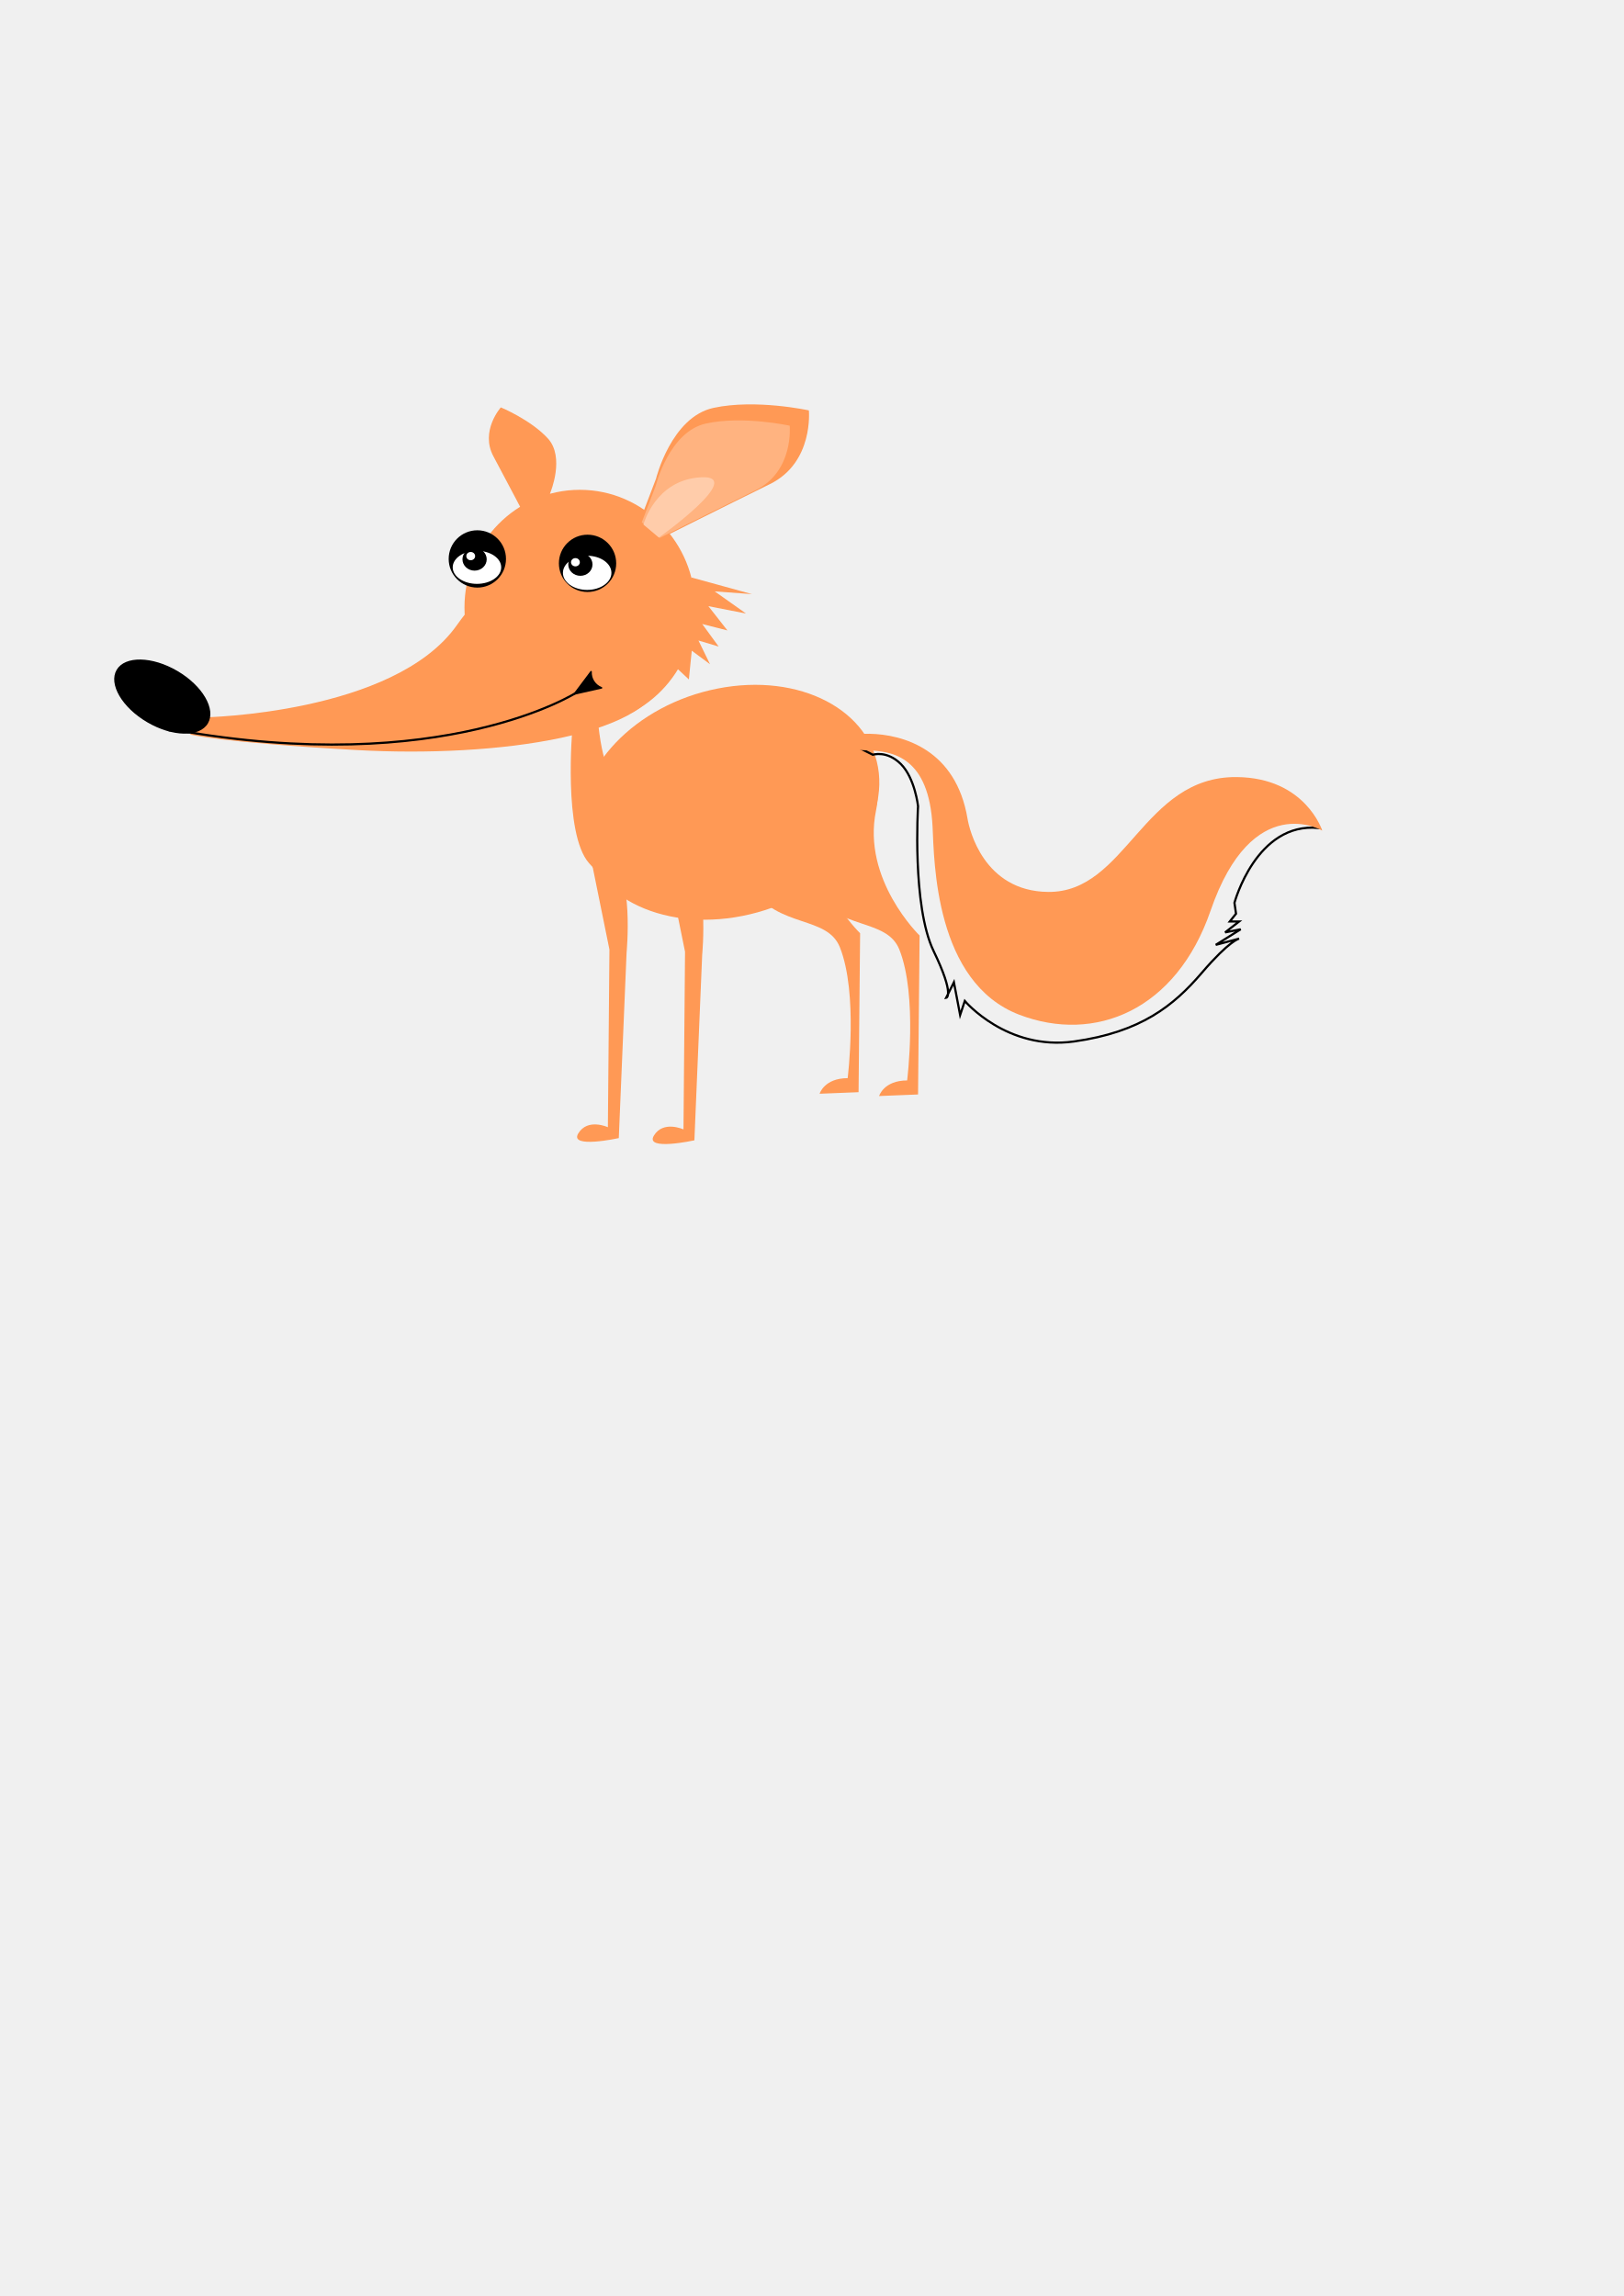
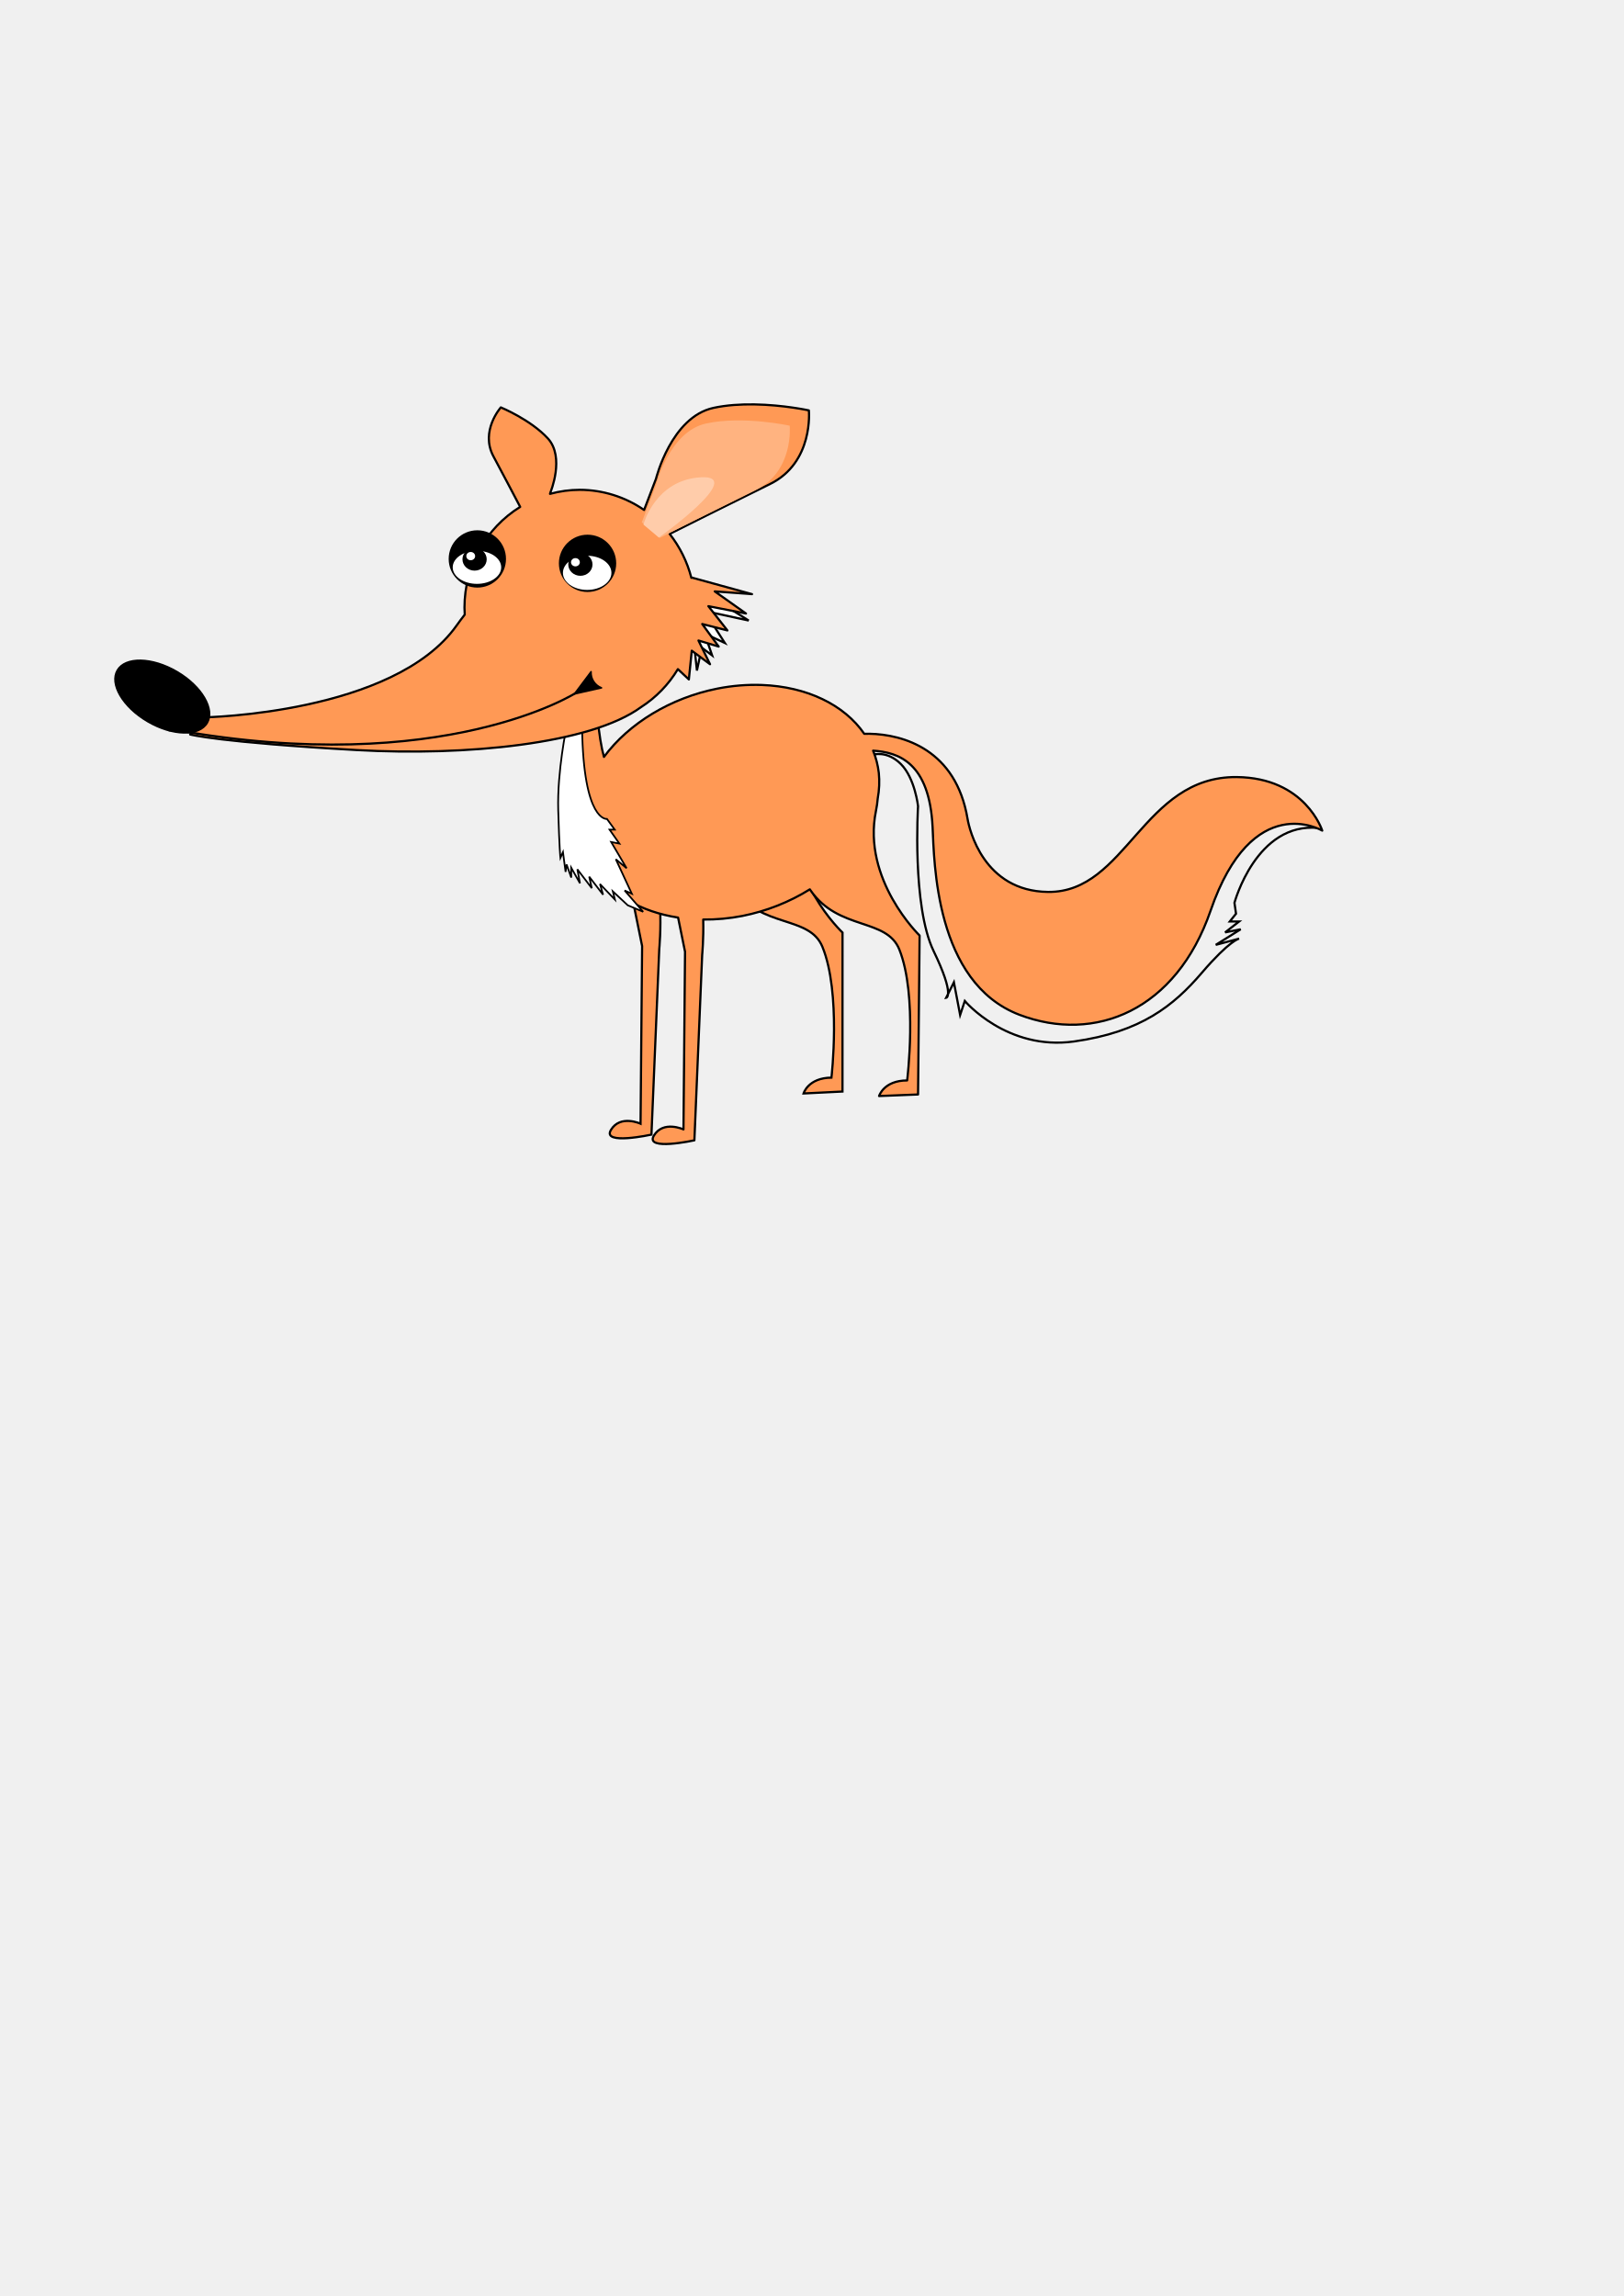
<svg xmlns="http://www.w3.org/2000/svg" width="210mm" height="297mm" viewBox="0 0 744.094 1052.362" id="svg2" version="1.1">
  <defs id="defs4">
    <marker orient="auto" refY="0.0" refX="0.0" id="marker9826" style="overflow:visible;">
      <path id="path9828" style="fill-rule:evenodd;stroke-width:0.625;stroke-linejoin:round;stroke:#000000;stroke-opacity:1;fill:#000000;fill-opacity:1" d="M 8.719,4.034 L -2.207,0.016 L 8.719,-4.002 C 6.973,-1.63 6.983,1.616 8.719,4.034 z " transform="scale(1.1) rotate(180) translate(1,0)" />
    </marker>
    <marker orient="auto" refY="0.0" refX="0.0" id="Arrow1Sstart" style="overflow:visible">
      <path id="path4170" d="M 0.0,0.0 L 5.0,-5.0 L -12.5,0.0 L 5.0,5.0 L 0.0,0.0 z " style="fill-rule:evenodd;stroke:#000000;stroke-width:1pt;stroke-opacity:1;fill:#ffffff;fill-opacity:1" transform="scale(0.2) translate(6,0)" />
    </marker>
    <marker orient="auto" refY="0.0" refX="0.0" id="Arrow2Lstart" style="overflow:visible">
      <path id="path4176" style="fill-rule:evenodd;stroke-width:0.625;stroke-linejoin:round;stroke:#000000;stroke-opacity:1;fill:#000000;fill-opacity:1" d="M 8.719,4.034 L -2.207,0.016 L 8.719,-4.002 C 6.973,-1.63 6.983,1.616 8.719,4.034 z " transform="scale(1.1) translate(1,0)" />
    </marker>
    <marker orient="auto" refY="0.0" refX="0.0" id="Club" style="overflow:visible">
      <path id="path4387" d="M -1.597,-7.098 C -3.486,-7.098 -5.024,-5.561 -5.024,-3.671 C -5.024,-3.015 -4.785,-2.444 -4.464,-1.923 C -4.503,-1.891 -4.544,-1.865 -4.581,-1.83 C -5.203,-2.685 -6.17,-3.275 -7.308,-3.275 C -9.197,-3.275 -10.734,-1.738 -10.734,0.151 C -10.734,2.04 -9.197,3.578 -7.308,3.578 C -6.314,3.578 -5.439,3.136 -4.814,2.459 C -4.938,2.814 -5.024,3.18 -5.024,3.578 C -5.024,5.467 -3.486,7.004 -1.597,7.004 C 0.292,7.004 1.829,5.467 1.829,3.578 C 1.829,2.784 1.514,2.084 1.06,1.503 C 2.415,1.766 3.772,2.297 4.766,3.834 C 4.028,3.096 3.554,1.753 3.554,-0.059 L 2.925,-0.105 L 3.507,-0.128 C 3.507,-1.94 3.958,-3.283 4.696,-4.021 C 3.737,-2.539 2.439,-1.995 1.13,-1.713 C 1.534,-2.275 1.829,-2.927 1.829,-3.671 C 1.829,-5.561 0.292,-7.098 -1.597,-7.098 z " style="fill-rule:evenodd;stroke:#000000;stroke-width:0.746pt;stroke-opacity:1;fill:#000000;fill-opacity:1" transform="scale(0.6)" />
    </marker>
    <marker orient="auto" refY="0.0" refX="0.0" id="DotL" style="overflow:visible">
      <path id="path4219" d="M -2.5,-1.0 C -2.5,1.76 -4.74,4.0 -7.5,4.0 C -10.26,4.0 -12.5,1.76 -12.5,-1.0 C -12.5,-3.76 -10.26,-6.0 -7.5,-6.0 C -4.74,-6.0 -2.5,-3.76 -2.5,-1.0 z " style="fill-rule:evenodd;stroke:#000000;stroke-width:1pt;stroke-opacity:1;fill:#000000;fill-opacity:1" transform="scale(0.8) translate(7.4, 1)" />
    </marker>
    <marker orient="auto" refY="0.0" refX="0.0" id="SemiCircleIn" style="overflow:visible">
      <path id="path4336" d="M -0.375,-0.046 C -0.375,2.714 1.865,4.954 4.625,4.954 L 4.625,-5.046 C 1.865,-5.046 -0.375,-2.806 -0.375,-0.046 z " style="fill-rule:evenodd;stroke:#000000;stroke-width:1pt;stroke-opacity:1;fill:#000000;fill-opacity:1" transform="scale(0.6)" />
    </marker>
    <marker orient="auto" refY="0.0" refX="0.0" id="Arrow1Mend" style="overflow:visible;">
      <path id="path4167" d="M 0.0,0.0 L 5.0,-5.0 L -12.5,0.0 L 5.0,5.0 L 0.0,0.0 z " style="fill-rule:evenodd;stroke:#000000;stroke-width:1pt;stroke-opacity:1;fill:#ffffff;fill-opacity:1" transform="scale(0.4) rotate(180) translate(10,0)" />
    </marker>
    <marker orient="auto" refY="0.0" refX="0.0" id="Arrow2Lend" style="overflow:visible;">
      <path id="path4179" style="fill-rule:evenodd;stroke-width:0.625;stroke-linejoin:round;stroke:#eb781e;stroke-opacity:1;fill:#ffffff;fill-opacity:1" d="M 8.719,4.034 L -2.207,0.016 L 8.719,-4.002 C 6.973,-1.63 6.983,1.616 8.719,4.034 z " transform="scale(1.1) rotate(180) translate(1,0)" />
    </marker>
    <marker orient="auto" refY="0.0" refX="0.0" id="DiamondLend" style="overflow:visible">
      <path id="path4255" d="M 0,-7.071 L -7.071,0 L 0,7.071 L 7.071,0 L 0,-7.071 z " style="fill-rule:evenodd;stroke:#000000;stroke-width:1pt;stroke-opacity:1;fill:#000000;fill-opacity:1" transform="scale(0.8) translate(-7,0)" />
    </marker>
    <marker orient="auto" refY="0.0" refX="0.0" id="EmptyTriangleInL" style="overflow:visible">
      <path id="path4309" d="M 5.77,0.0 L -2.88,5.0 L -2.88,-5.0 L 5.77,0.0 z " style="fill-rule:evenodd;fill:#ffffff;stroke:#000000;stroke-width:1pt;stroke-opacity:1" transform="scale(-0.8) translate(-6,0)" />
    </marker>
    <marker orient="auto" refY="0.0" refX="0.0" id="Tail" style="overflow:visible">
      <g id="g4194" transform="scale(-1.2)" style="stroke:#000000;stroke-opacity:1;fill:#000000;fill-opacity:1">
        <path id="path4196" d="M -3.805,-3.959 L 0.544,0" style="fill:#000000;fill-rule:evenodd;stroke:#000000;stroke-width:0.8;stroke-linecap:round;stroke-opacity:1;fill-opacity:1" />
        <path id="path4198" d="M -1.287,-3.959 L 3.062,0" style="fill:#000000;fill-rule:evenodd;stroke:#000000;stroke-width:0.8;stroke-linecap:round;stroke-opacity:1;fill-opacity:1" />
        <path id="path4200" d="M 1.305,-3.959 L 5.654,0" style="fill:#000000;fill-rule:evenodd;stroke:#000000;stroke-width:0.8;stroke-linecap:round;stroke-opacity:1;fill-opacity:1" />
        <path id="path4202" d="M -3.805,4.178 L 0.544,0.22" style="fill:#000000;fill-rule:evenodd;stroke:#000000;stroke-width:0.8;stroke-linecap:round;stroke-opacity:1;fill-opacity:1" />
        <path id="path4204" d="M -1.287,4.178 L 3.062,0.22" style="fill:#000000;fill-rule:evenodd;stroke:#000000;stroke-width:0.8;stroke-linecap:round;stroke-opacity:1;fill-opacity:1" />
        <path id="path4206" d="M 1.305,4.178 L 5.654,0.22" style="fill:#000000;fill-rule:evenodd;stroke:#000000;stroke-width:0.8;stroke-linecap:round;stroke-opacity:1;fill-opacity:1" />
      </g>
    </marker>
    <marker orient="auto" refY="0.0" refX="0.0" id="Arrow2Mend" style="overflow:visible;">
      <path id="path4185" style="fill-rule:evenodd;stroke-width:0.625;stroke-linejoin:round;stroke:#000000;stroke-opacity:1;fill:#000000;fill-opacity:1" d="M 8.719,4.034 L -2.207,0.016 L 8.719,-4.002 C 6.973,-1.63 6.983,1.616 8.719,4.034 z " transform="scale(0.6) rotate(180) translate(0,0)" />
    </marker>
    <marker orient="auto" refY="0.0" refX="0.0" id="marker4460" style="overflow:visible;">
      <path id="path4462" d="M 0.0,0.0 L 5.0,-5.0 L -12.5,0.0 L 5.0,5.0 L 0.0,0.0 z " style="fill-rule:evenodd;stroke:#000000;stroke-width:1pt;stroke-opacity:1;fill:#000000;fill-opacity:1" transform="scale(0.8) rotate(180) translate(12.5,0)" />
    </marker>
    <marker orient="auto" refY="0.0" refX="0.0" id="Arrow1Lstart" style="overflow:visible">
      <path id="path4158" d="M 0.0,0.0 L 5.0,-5.0 L -12.5,0.0 L 5.0,5.0 L 0.0,0.0 z " style="fill-rule:evenodd;stroke:#000000;stroke-width:1pt;stroke-opacity:1;fill:#000000;fill-opacity:1" transform="scale(0.8) translate(12.5,0)" />
    </marker>
    <marker orient="auto" refY="0.0" refX="0.0" id="Arrow1Lend" style="overflow:visible;">
      <path id="path4161" d="M 0.0,0.0 L 5.0,-5.0 L -12.5,0.0 L 5.0,5.0 L 0.0,0.0 z " style="fill-rule:evenodd;stroke:#000000;stroke-width:1pt;stroke-opacity:1;fill:#000000;fill-opacity:1" transform="scale(0.8) rotate(180) translate(12.5,0)" />
    </marker>
  </defs>
  <g id="layer1">
-     <ellipse style="fill:#ff9955;fill-opacity:1;stroke:none;stroke-width:1;stroke-linejoin:round;stroke-miterlimit:4;stroke-dasharray:none;stroke-dashoffset:0;stroke-opacity:1" id="path10106" cx="265.714" cy="278.434" rx="52.857" ry="53.929" />
-     <path style="fill:#ff9955;fill-rule:evenodd;stroke:none;stroke-width:1px;stroke-linecap:butt;stroke-linejoin:miter;stroke-opacity:1" d="m 93.571,328.791 c 0,0 86.995,-1.527 115.714,-42.143 46.777,-66.154 96.429,-9.286 95,20.714 -1.429,30 -77.143,40 -140.714,36.429 C 100,340.219 87.143,336.648 87.143,336.648 Z" id="path5735" />
+     <path style="fill:none;fill-rule:evenodd;stroke:#000000;stroke-width:1px;stroke-linecap:butt;stroke-linejoin:miter;stroke-opacity:1" d="m 400,345.934 c 0,0 6.429,-2.143 12.857,4.286 6.429,6.429 7.857,19.286 7.857,19.286 0,0 -2.857,45.714 7.143,66.429 10,20.714 5.714,21.429 5.714,21.429 l 3.571,-7.143 2.857,15 2.143,-6.429 c 0,0 19.286,22.857 50,18.571 30.714,-4.286 45.714,-16.429 58.571,-31.429 12.857,-15 17.143,-15.714 17.143,-15.714 l -10.714,2.857 11.429,-7.143 -7.143,1.429 6.429,-5 -4.286,0 2.857,-3.571 -0.714,-5 c 0,0 10,-37.143 38.571,-34.286 -15,-16.429 -33.571,-11.429 -33.571,-11.429 l -54.286,62.857 -55,7.857 L 435.714,383.076 425,350.219 l -16.429,-9.286 -17.143,0.714 z" id="path11751" />
+     <path style="fill:#ff9955;fill-opacity:1;fill-rule:evenodd;stroke:#000000;stroke-width:1px;stroke-linecap:butt;stroke-linejoin:miter;stroke-opacity:1" d="m 335.57,372.208 c 0,0 33.502,-18.709 29.985,-1.716 -6.525,31.523 20.548,56.948 20.548,56.948 l -0.015,72.861 -17.849,0.886 c 0,0 2.05,-7.163 12.788,-7.266 0,0 4.518,-38.848 -4.147,-59.963 -5.977,-14.562 -27.938,-8.304 -40.973,-26.751 -28.795,-40.751 -0.336,-34.998 -0.336,-34.998 z" id="path11728-7" />
+     <path style="fill:#ff9955;fill-opacity:1;fill-rule:evenodd;stroke:#000000;stroke-width:1px;stroke-linecap:butt;stroke-linejoin:miter;stroke-opacity:1" d="m 284.972,387.901 9.286,45.714 -0.714,81.429 c 0,0 -9.286,-4.286 -13.571,2.857 -4.286,7.143 18.571,2.143 18.571,2.143 l 3.571,-85 c 0,0 3.571,-37.143 -7.857,-42.857 -11.429,-5.714 -9.286,-4.286 -9.286,-4.286 z" id="path11711" />
+     <path style="fill:#ff9955;fill-opacity:1;stroke:#000000;stroke-width:1;stroke-linejoin:round;stroke-miterlimit:4;stroke-dasharray:none;stroke-dashoffset:0;stroke-opacity:1" d="M 349.193 313.955 A 51.98 69.899 72.615 0 0 328.768 315.613 A 51.98 69.899 72.615 0 0 276.775 346.926 C 275.605 342.749 274.564 336.669 273.734 327.873 C 273.469 325.062 262.34 333.52 262.34 333.52 C 262.34 333.52 257.927 381.986 269.936 395.627 C 270.808 396.618 271.647 397.52 272.467 398.381 A 51.98 69.899 72.615 0 0 310.75 420.568 L 313.932 436.234 L 313.217 517.662 C 313.217 517.662 303.932 513.377 299.646 520.52 C 295.361 527.662 318.217 522.662 318.217 522.662 L 321.789 437.662 C 321.789 437.662 322.497 430.203 322.262 421.463 A 51.98 69.899 72.615 0 0 340.189 419.826 A 51.98 69.899 72.615 0 0 371.125 407.623 C 371.228 407.774 371.323 407.924 371.428 408.076 C 384.285 426.648 406.306 420.6 412.143 435.219 C 420.605 456.416 415.715 495.219 415.715 495.219 C 404.977 495.219 402.857 502.361 402.857 502.361 L 420.715 501.648 L 421.428 428.791 C 421.428 428.791 394.959 403.183 401.428 371.648 C 401.841 369.633 402.092 367.783 402.227 366.055 A 51.98 69.899 72.615 0 0 402.73 354.234 A 51.98 69.899 72.615 0 0 400.117 344.061 C 411.765 344.818 425.91 349.501 427.377 379.066 C 428.148 394.606 428.36 450.315 467.137 465.109 C 501.826 478.344 539.043 463.054 554.766 417.424 C 573.968 361.693 605.947 380.707 605.947 380.707 C 605.947 380.707 598.284 356.468 566.73 356.164 C 523.703 355.749 516.19 409.192 480.299 408.809 C 450.741 408.493 444.199 380.06 443.41 375.336 C 438.101 343.542 413.957 336.617 398.432 336.318 C 397.59 336.302 396.817 336.32 396.068 336.348 A 51.98 69.899 72.615 0 0 349.193 313.955 z " id="path10159" />
+     <path style="fill:#ffffff;fill-opacity:1;fill-rule:evenodd;stroke:#000000;stroke-width:0.788px;stroke-linecap:butt;stroke-linejoin:miter;stroke-opacity:1" d="m 259.7,332.834 c 0,0 -4.407,20.773 -3.886,38.502 0.521,17.729 1.004,21.877 1.004,21.877 l 1.168,-2.647 1.202,9.048 0.46,-3.398 2.133,6.025 -0.013,-4.527 4.017,7.147 -1.194,-6.407 6.608,8.643 -1.191,-5.276 6.372,8.267 -1.425,-4.897 6.839,7.133 -0.951,-3.768 6.836,6.378 7.062,2.981 -8.492,-9.765 3.296,1.492 -7.334,-15.807 4.949,4.124 -7.088,-12.036 3.764,0.735 -4.485,-6.39 2.351,-0.012 -3.541,-4.886 c 0,0 -10.81,1.565 -11.406,-41.818 z" id="path11882" />
+     <path style="fill:#ffffff;fill-rule:evenodd;stroke:#000000;stroke-width:1;stroke-linecap:butt;stroke-linejoin:miter;stroke-miterlimit:4;stroke-dasharray:none;stroke-opacity:1" d="m 321.429,270.861 21.68,13.554 -20.377,-4.412 9.43,14.699 -9.269,-4.327 3.451,10.029 -4.739,-3.558 -2.22,10.489 -1.5,-13.826 z" id="path11884" />
+     <path style="fill:#ff9955;fill-opacity:1;stroke:#000000;stroke-width:1;stroke-linejoin:round;stroke-miterlimit:4;stroke-dasharray:none;stroke-dashoffset:0;stroke-opacity:1" d="M 345.709 185.359 C 339.58 185.26 333.037 185.64 326.975 186.949 C 307.575 191.14 300.621 219.443 300.621 219.443 L 295.17 233.738 A 52.857 53.929 0 0 0 265.715 224.506 A 52.857 53.929 0 0 0 252.059 226.359 L 252.254 225.66 C 252.254 225.66 258.963 209.553 251.07 200.953 C 243.178 192.353 229.514 186.73 229.514 186.73 C 229.514 186.73 219.897 197.544 226.125 209.168 C 230.534 217.398 235.326 226.511 238.385 232.336 A 52.857 53.929 0 0 0 212.857 278.434 A 52.857 53.929 0 0 0 212.971 281.713 C 211.741 283.281 210.512 284.913 209.285 286.648 C 180.566 327.265 93.572 328.791 93.572 328.791 L 87.143 336.648 C 87.143 336.648 100.001 340.22 163.572 343.791 C 213.378 346.589 270.63 341.055 293.779 324.102 A 52.857 53.929 0 0 0 310.652 306.701 L 315.686 311.416 L 317.016 298.24 L 325.387 304.443 L 320.084 293.574 L 329.344 296.35 L 321.812 286.016 L 333.35 288.959 L 324.631 277.838 L 341.861 281.199 L 327.549 271.064 L 344.631 272.32 L 316.9 264.693 L 316.83 264.85 A 52.857 53.929 0 0 0 306.887 244.732 C 312.758 241.786 335.133 230.565 352.85 221.869 C 373 211.979 370.682 188.107 370.682 188.107 C 370.682 188.107 359.193 185.578 345.709 185.359 z " id="path10106" />
    <path style="fill:none;fill-rule:evenodd;stroke:#000000;stroke-width:1;stroke-linecap:butt;stroke-linejoin:round;stroke-miterlimit:4;stroke-dasharray:none;stroke-dashoffset:0;stroke-opacity:1;marker-start:url(#marker9826);marker-mid:url(#Arrow1Mend);marker-end:url(#Arrow1Sstart)" d="m 264.286,317.362 c 0,0 -60.714,39.286 -184.286,17.143" id="path3352" />
    <circle style="fill:#000000;stroke-width:1;stroke-miterlimit:4;stroke-dasharray:none;stroke-dashoffset:0" id="path5632" cx="269.255" cy="258.205" r="13.132" />
    <ellipse style="fill:#ffffff;stroke-width:1;stroke-miterlimit:4;stroke-dasharray:none;stroke-dashoffset:0" id="path5634" cx="269.084" cy="262.559" rx="11.112" ry="7.829" />
    <ellipse style="fill:#000000;stroke-width:1;stroke-miterlimit:4;stroke-dasharray:none;stroke-dashoffset:0" id="path5632-4" cx="225.501" cy="237.952" rx="24.244" ry="13.637" transform="matrix(0.8629643,0.505265,-0.505265,0.8629643,0,0)" />
    <circle style="fill:#000000;stroke-width:1;stroke-miterlimit:4;stroke-dasharray:none;stroke-dashoffset:0" id="path5632-7" cx="218.748" cy="256.185" r="13.132" />
    <ellipse style="fill:#ffffff;stroke-width:1;stroke-miterlimit:4;stroke-dasharray:none;stroke-dashoffset:0" id="path5634-3" cx="218.576" cy="260.034" rx="11.112" ry="7.576" />
    <ellipse style="fill:#000000;stroke-width:1;stroke-miterlimit:4;stroke-dasharray:none;stroke-dashoffset:0" id="path5634-3-3" cx="217.485" cy="256.343" rx="5.556" ry="5.209" />
    <ellipse style="fill:#000000;stroke-width:1;stroke-miterlimit:4;stroke-dasharray:none;stroke-dashoffset:0" id="path5634-3-3-1" cx="265.972" cy="258.71" rx="5.556" ry="5.209" />
    <ellipse style="fill:#ffffff;stroke-width:1;stroke-miterlimit:4;stroke-dasharray:none;stroke-dashoffset:0" id="path5634-3-3-2" cx="215.717" cy="254.891" rx="2.02" ry="1.894" />
    <ellipse style="fill:#ffffff;stroke-width:1;stroke-miterlimit:4;stroke-dasharray:none;stroke-dashoffset:0" id="path5634-3-3-2-2" cx="263.7" cy="257.7" rx="2.02" ry="1.894" />
-     <path style="fill:#ff9955;fill-opacity:1;fill-rule:evenodd;stroke:none;stroke-width:1px;stroke-linecap:butt;stroke-linejoin:miter;stroke-opacity:1" d="m 300.622,219.443 c 0,0 6.954,-28.303 26.353,-32.494 19.399,-4.191 43.706,1.159 43.706,1.159 0,0 2.318,23.871 -17.833,33.762 -20.151,9.891 -50.201,24.987 -50.201,24.987 l -9.36,-8.188 z" id="path10108" />
    <path style="fill:#ffb380;fill-opacity:1;fill-rule:evenodd;stroke:none;stroke-width:1px;stroke-linecap:butt;stroke-linejoin:miter;stroke-opacity:1" d="m 300.539,222.558 c 0,0 6.09,-24.788 23.08,-28.458 16.99,-3.67 38.277,1.015 38.277,1.015 0,0 2.03,20.906 -15.618,29.568 -17.648,8.662 -43.965,21.883 -43.965,21.883 l -8.197,-7.171 z" id="path10108-3" />
    <path style="fill:#ffccaa;fill-rule:evenodd;stroke:none;stroke-width:1px;stroke-linecap:butt;stroke-linejoin:miter;stroke-opacity:1" d="m 294.875,240.451 c 0,0 5.3,-20.536 26.365,-21.69 21.066,-1.155 -19.299,27.615 -19.299,27.615 z" id="path10125" />
-     <path style="fill:#ff9955;fill-opacity:1;fill-rule:evenodd;stroke:none;stroke-width:1px;stroke-linecap:butt;stroke-linejoin:miter;stroke-opacity:1" d="m 252.253,225.659 c 0,0 6.709,-16.106 -1.183,-24.706 -7.893,-8.6 -21.555,-14.224 -21.555,-14.224 0,0 -9.617,10.815 -3.39,22.439 6.228,11.624 15.391,29.126 15.391,29.126 l 7.442,-0.812 z" id="path10108-7" />
-     <path style="fill:#ff9955;fill-opacity:1;fill-rule:evenodd;stroke:none;stroke-width:1px;stroke-linecap:butt;stroke-linejoin:miter;stroke-opacity:1" d="m 316.9,264.694 27.73,7.626 -17.082,-1.255 14.314,10.134 -17.232,-3.362 8.72,11.121 -11.538,-2.943 7.531,10.335 -9.26,-2.776 5.303,10.87 -8.371,-6.204 -1.33,13.177 -7.282,-6.823 -8.263,11.271 -0.848,-11.94 z" id="path10142" />
-     <ellipse style="fill:#ff9955;fill-opacity:1;stroke:none;stroke-width:1;stroke-linejoin:round;stroke-miterlimit:4;stroke-dasharray:none;stroke-dashoffset:0;stroke-opacity:1" id="path10159" cx="293.507" cy="427.15" rx="69.571" ry="52.418" transform="matrix(0.981037,-0.1938208,0.1089502,0.9940472,0,0)" />
-     <path style="fill:#ff9955;fill-opacity:1;fill-rule:evenodd;stroke:none;stroke-width:1px;stroke-linecap:butt;stroke-linejoin:miter;stroke-opacity:1" d="m 262.339,333.519 c 0,0 -4.411,48.468 7.598,62.108 38.937,44.229 24.692,-44.229 24.692,-44.229 -4.64,-10.237 -16.145,26.786 -20.893,-23.526 -0.265,-2.811 -11.396,5.646 -11.396,5.646 z" id="path10161" />
-     <path style="fill:#ff9955;fill-rule:evenodd;stroke:none;stroke-width:1px;stroke-linecap:butt;stroke-linejoin:miter;stroke-opacity:1;fill-opacity:1" d="m 270,389.505 9.286,45.714 -0.714,81.429 c 0,0 -9.286,-4.286 -13.571,2.857 -4.286,7.143 18.571,2.143 18.571,2.143 l 3.571,-85 c 0,0 3.571,-37.143 -7.857,-42.857 C 267.857,388.076 270,389.505 270,389.505 Z" id="path11711" />
-     <path style="fill:#ff9955;fill-opacity:1;fill-rule:evenodd;stroke:none;stroke-width:1px;stroke-linecap:butt;stroke-linejoin:miter;stroke-opacity:1" d="m 304.646,390.519 9.286,45.714 -0.714,81.429 c 0,0 -9.286,-4.286 -13.571,2.857 -4.286,7.143 18.571,2.143 18.571,2.143 l 3.571,-85 c 0,0 3.571,-37.143 -7.857,-42.857 -11.429,-5.714 -9.286,-4.286 -9.286,-4.286 z" id="path11711-5" />
-     <path style="fill:none;fill-rule:evenodd;stroke:#000000;stroke-width:1px;stroke-linecap:butt;stroke-linejoin:miter;stroke-opacity:1" d="m 400,345.934 c 0,0 6.429,-2.143 12.857,4.286 6.429,6.429 7.857,19.286 7.857,19.286 0,0 -2.857,45.714 7.143,66.429 10,20.714 5.714,21.429 5.714,21.429 l 3.571,-7.143 2.857,15 2.143,-6.429 c 0,0 19.286,22.857 50,18.571 30.714,-4.286 45.714,-16.429 58.571,-31.429 12.857,-15 17.143,-15.714 17.143,-15.714 l -10.714,2.857 11.429,-7.143 -7.143,1.429 6.429,-5 -4.286,0 2.857,-3.571 -0.714,-5 c 0,0 10,-37.143 38.571,-34.286 -15,-16.429 -33.571,-11.429 -33.571,-11.429 l -54.286,62.857 -55,7.857 L 435.714,383.076 425,350.219 l -16.429,-9.286 -17.143,0.714 z" id="path11751" />
-     <path style="fill:#ff9955;fill-opacity:1;fill-rule:evenodd;stroke:none;stroke-width:1px;stroke-linecap:butt;stroke-linejoin:miter;stroke-opacity:1" d="m 383.571,344.505 c 0,0 23.68,-1.244 17.857,27.143 -6.469,31.534 20,57.143 20,57.143 l -0.714,72.857 -17.857,0.714 c 0,0 2.119,-7.143 12.857,-7.143 0,0 4.891,-38.803 -3.571,-60 -5.836,-14.619 -27.857,-8.571 -40.714,-27.143 -28.402,-41.026 12.143,-63.571 12.143,-63.571 z" id="path11728" />
-     <path style="fill:#ff9955;fill-opacity:1;fill-rule:evenodd;stroke:none;stroke-width:1px;stroke-linecap:butt;stroke-linejoin:miter;stroke-opacity:1" d="m 344.169,372.026 c 0,0 33.68,-18.387 30,-1.429 -6.827,31.459 20,57.143 20,57.143 l -0.714,72.857 -17.857,0.714 c 0,0 2.119,-7.143 12.857,-7.143 0,0 4.891,-38.803 -3.571,-60 -5.836,-14.619 -27.857,-8.571 -40.714,-27.143 -28.402,-41.026 0,-35 0,-35 z" id="path11728-7" />
-     <path style="fill:#ff9955;fill-opacity:1;fill-rule:evenodd;stroke:none;stroke-width:1px;stroke-linecap:butt;stroke-linejoin:miter;stroke-opacity:1" d="m 480.299,408.809 c 35.892,0.384 43.403,-53.06 86.431,-52.646 31.554,0.304 39.217,24.543 39.217,24.543 0,0 -31.978,-19.014 -51.181,36.717 -15.722,45.63 -52.941,60.92 -87.63,47.685 -38.777,-14.794 -38.989,-70.503 -39.76,-86.043 -1.601,-32.267 -18.31,-34.912 -30.385,-35.145 -13.698,-0.264 -14.084,-7.901 1.44,-7.602 15.525,0.299 39.67,7.222 44.978,39.016 0.789,4.725 7.331,33.158 36.888,33.474 z" id="path11749" />
  </g>
</svg>
